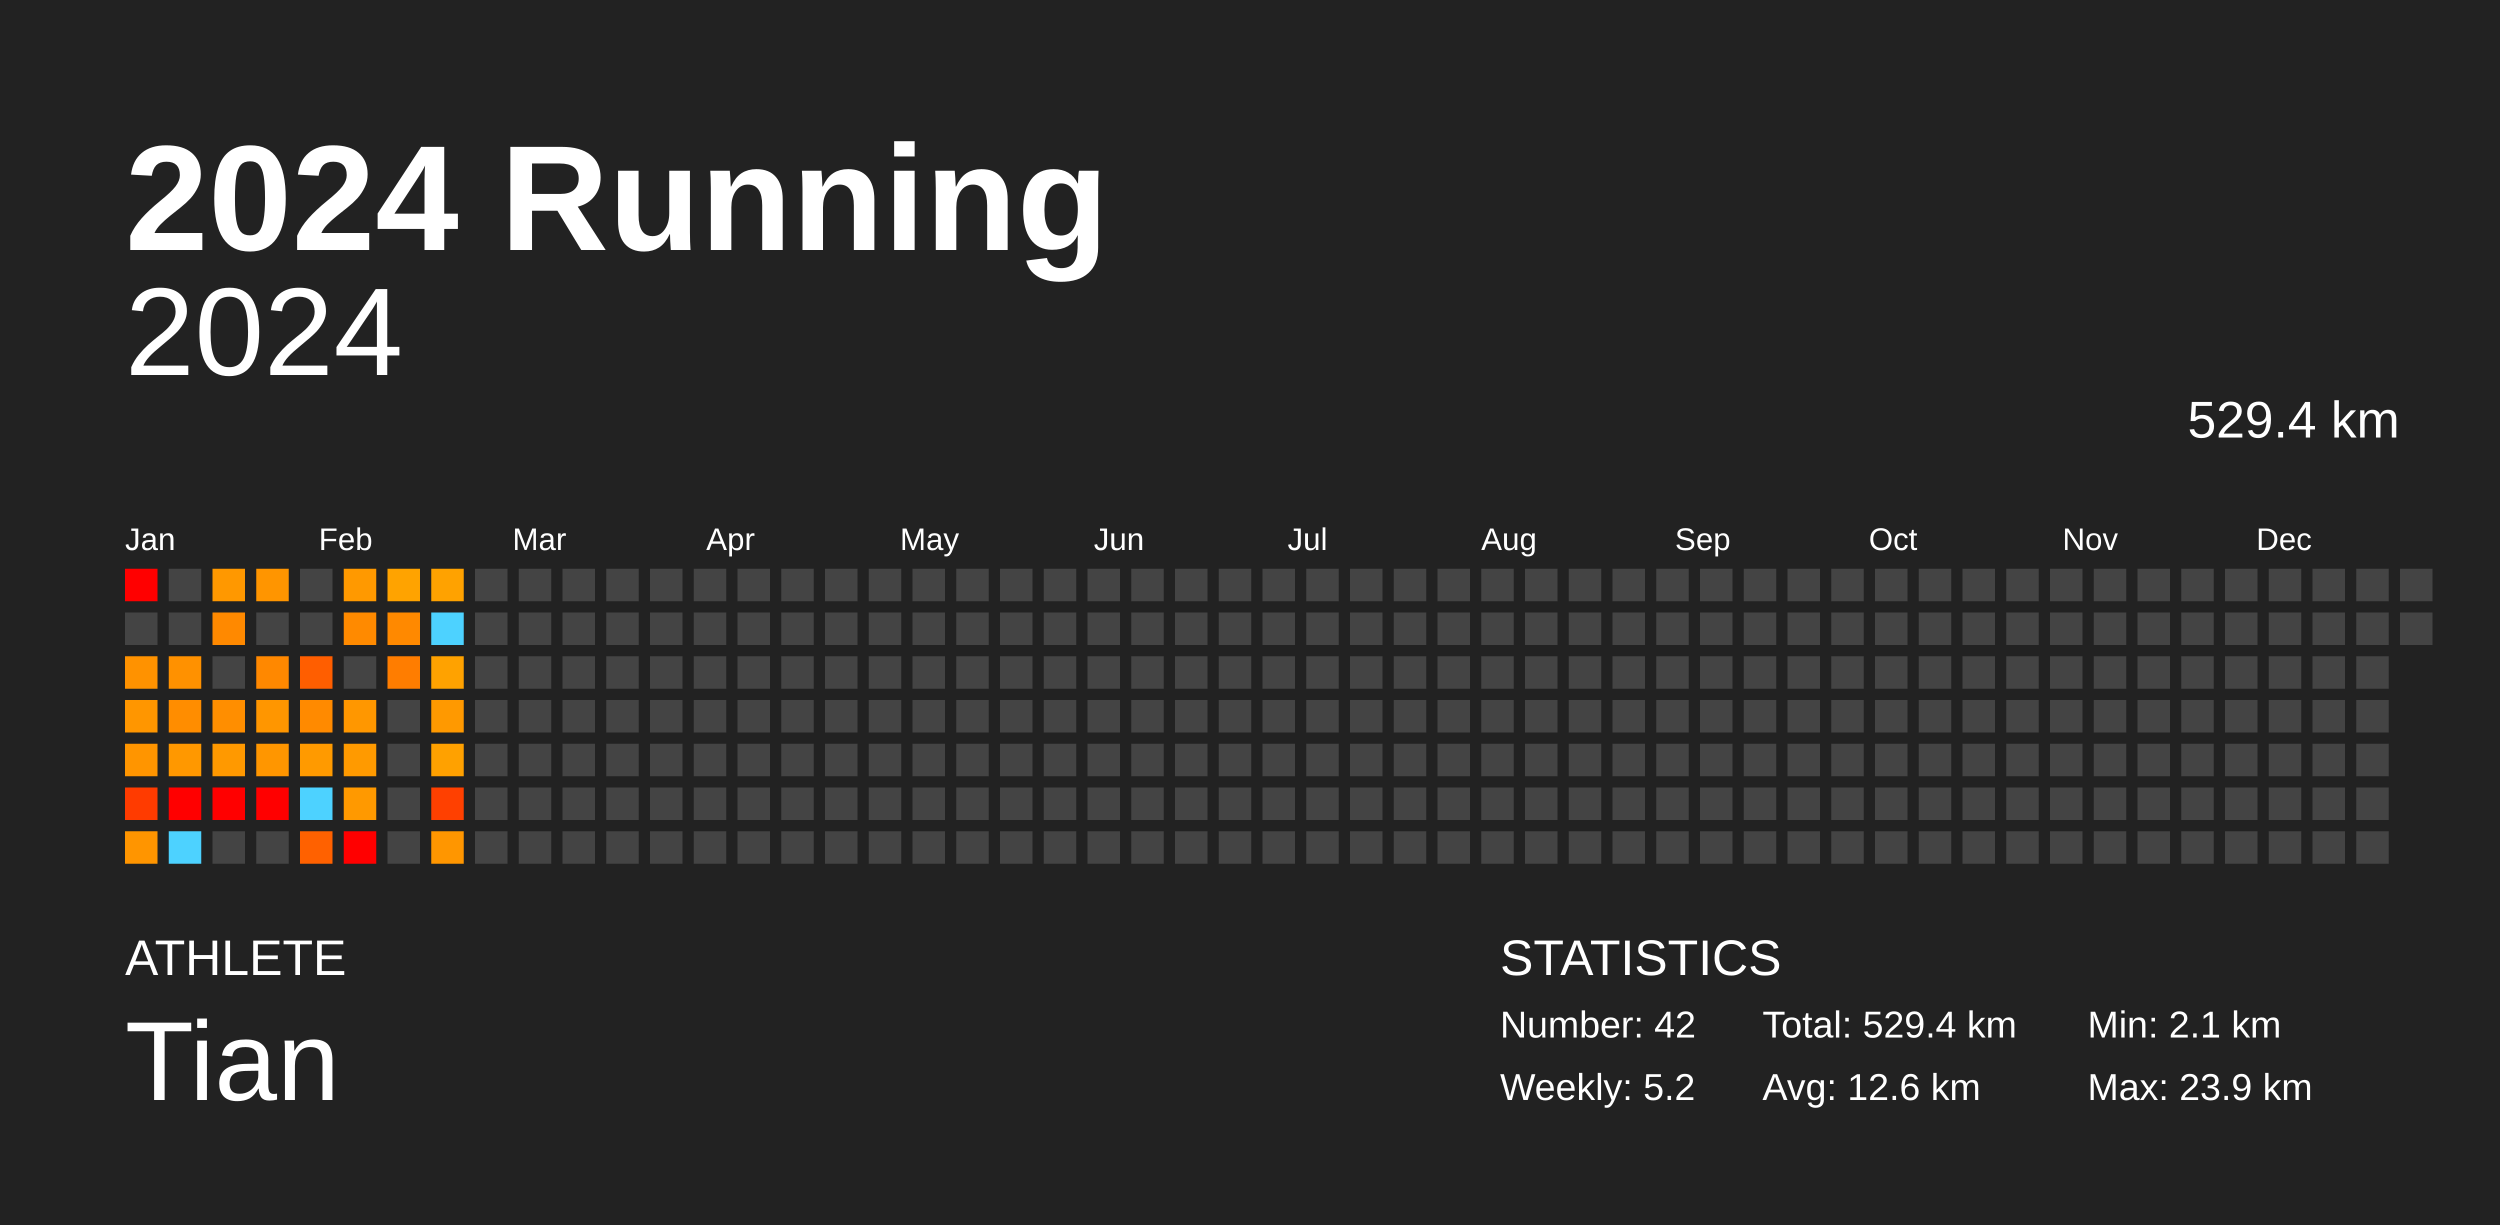
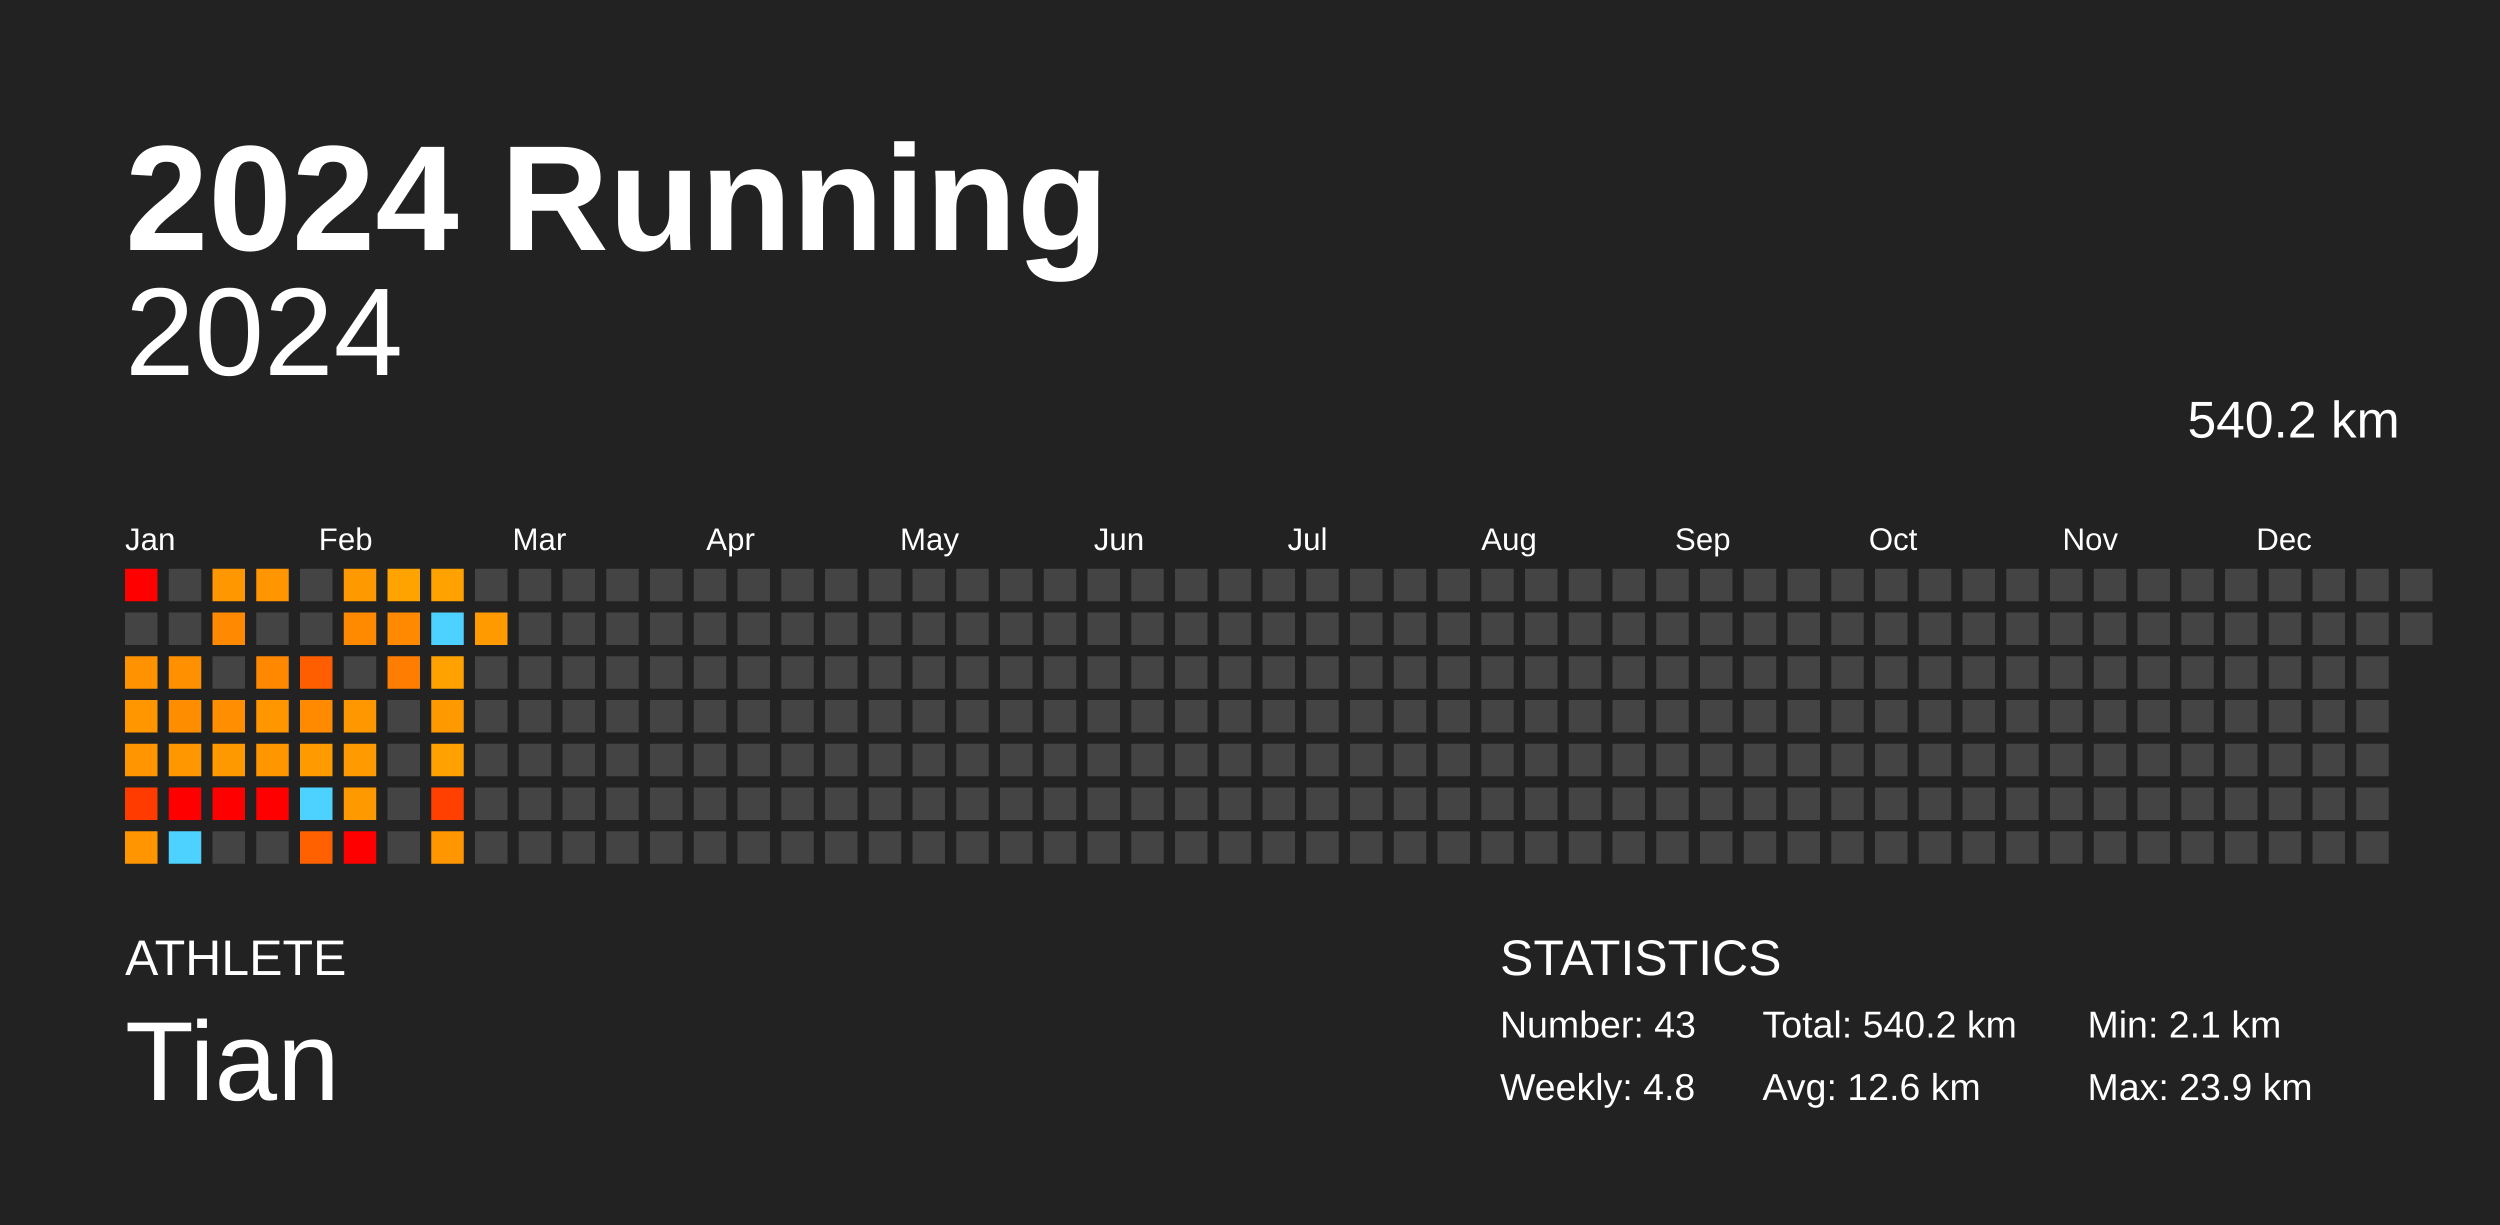
<svg xmlns="http://www.w3.org/2000/svg" baseProfile="full" height="98mm" version="1.1" viewBox="0,0,200,98" width="200mm">
  <defs />
  <rect fill="#222222" height="98" width="200" x="0" y="0" />
  <text fill="#FFFFFF" style="font-size:12px; font-family:Arial; font-weight:bold;" x="10" y="20">2024 Running</text>
  <text fill="#FFFFFF" style="font-size:4px; font-family:Arial" x="10" y="78">ATHLETE</text>
  <text fill="#FFFFFF" style="font-size:9px; font-family:Arial" x="10" y="88">Tian</text>
  <text fill="#FFFFFF" style="font-size:4px; font-family:Arial" x="120" y="78">STATISTICS</text>
-   <text fill="#FFFFFF" style="font-size:3px; font-family:Arial" x="120" y="83">Number: 42</text>
-   <text fill="#FFFFFF" style="font-size:3px; font-family:Arial" x="120" y="88">Weekly: 5.2</text>
-   <text fill="#FFFFFF" style="font-size:3px; font-family:Arial" x="141" y="83">Total: 529.4 km</text>
+   <text fill="#FFFFFF" style="font-size:3px; font-family:Arial" x="120" y="83">Number: 43</text>
+   <text fill="#FFFFFF" style="font-size:3px; font-family:Arial" x="120" y="88">Weekly: 4.8</text>
+   <text fill="#FFFFFF" style="font-size:3px; font-family:Arial" x="141" y="83">Total: 540.2 km</text>
  <text fill="#FFFFFF" style="font-size:3px; font-family:Arial" x="141" y="88">Avg: 12.6 km</text>
  <text fill="#FFFFFF" style="font-size:3px; font-family:Arial" x="167" y="83">Min: 2.1 km</text>
  <text fill="#FFFFFF" style="font-size:3px; font-family:Arial" x="167" y="88">Max: 23.9 km</text>
  <text alignment-baseline="hanging" fill="#FFFFFF" style="font-size:10.0px; font-family:Arial;" x="10" y="30">2024</text>
-   <text alignment-baseline="hanging" fill="#FFFFFF" style="font-size:4.125px; font-family:Arial;" x="175" y="35">529.4 km</text>
+   <text alignment-baseline="hanging" fill="#FFFFFF" style="font-size:4.125px; font-family:Arial;" x="175" y="35">540.2 km</text>
  <text fill="#FFFFFF" style="font-size:2.5px; font-family:Arial" x="10.0" y="44">Jan</text>
  <text fill="#FFFFFF" style="font-size:2.5px; font-family:Arial" x="25.5" y="44">Feb</text>
  <text fill="#FFFFFF" style="font-size:2.5px; font-family:Arial" x="41.0" y="44">Mar</text>
  <text fill="#FFFFFF" style="font-size:2.5px; font-family:Arial" x="56.5" y="44">Apr</text>
  <text fill="#FFFFFF" style="font-size:2.5px; font-family:Arial" x="72.0" y="44">May</text>
  <text fill="#FFFFFF" style="font-size:2.5px; font-family:Arial" x="87.5" y="44">Jun</text>
  <text fill="#FFFFFF" style="font-size:2.5px; font-family:Arial" x="103.0" y="44">Jul</text>
  <text fill="#FFFFFF" style="font-size:2.5px; font-family:Arial" x="118.5" y="44">Aug</text>
  <text fill="#FFFFFF" style="font-size:2.5px; font-family:Arial" x="134.0" y="44">Sep</text>
  <text fill="#FFFFFF" style="font-size:2.5px; font-family:Arial" x="149.5" y="44">Oct</text>
  <text fill="#FFFFFF" style="font-size:2.5px; font-family:Arial" x="165.0" y="44">Nov</text>
  <text fill="#FFFFFF" style="font-size:2.5px; font-family:Arial" x="180.5" y="44">Dec</text>
  <rect fill="red" height="2.6" width="2.6" x="10.0" y="45.5" />
  <rect fill="#444444" height="2.6" width="2.6" x="10.0" y="49.0" />
  <rect fill="#ff9200" height="2.6" width="2.6" x="10.0" y="52.5" />
  <rect fill="#ff9600" height="2.6" width="2.6" x="10.0" y="56.0" />
  <rect fill="#ff9500" height="2.6" width="2.6" x="10.0" y="59.5" />
  <rect fill="#ff3b00" height="2.6" width="2.6" x="10.0" y="63.0" />
  <rect fill="#ff9500" height="2.6" width="2.6" x="10.0" y="66.5" />
  <rect fill="#444444" height="2.6" width="2.6" x="13.5" y="45.5" />
  <rect fill="#444444" height="2.6" width="2.6" x="13.5" y="49.0" />
  <rect fill="#ff9100" height="2.6" width="2.6" x="13.5" y="52.5" />
  <rect fill="#ff8d00" height="2.6" width="2.6" x="13.5" y="56.0" />
  <rect fill="#ff9800" height="2.6" width="2.6" x="13.5" y="59.5" />
  <rect fill="red" height="2.6" width="2.6" x="13.5" y="63.0" />
  <rect fill="#4dd2ff" height="2.6" width="2.6" x="13.5" y="66.5" />
  <rect fill="#ff9800" height="2.6" width="2.6" x="17.0" y="45.5" />
  <rect fill="#ff8900" height="2.6" width="2.6" x="17.0" y="49.0" />
  <rect fill="#444444" height="2.6" width="2.6" x="17.0" y="52.5" />
  <rect fill="#ff8e00" height="2.6" width="2.6" x="17.0" y="56.0" />
  <rect fill="#ff9900" height="2.6" width="2.6" x="17.0" y="59.5" />
  <rect fill="red" height="2.6" width="2.6" x="17.0" y="63.0" />
  <rect fill="#444444" height="2.6" width="2.6" x="17.0" y="66.5" />
  <rect fill="#ff9500" height="2.6" width="2.6" x="20.5" y="45.5" />
  <rect fill="#444444" height="2.6" width="2.6" x="20.5" y="49.0" />
  <rect fill="#ff8800" height="2.6" width="2.6" x="20.5" y="52.5" />
  <rect fill="#ff9600" height="2.6" width="2.6" x="20.5" y="56.0" />
  <rect fill="#ff9600" height="2.6" width="2.6" x="20.5" y="59.5" />
  <rect fill="red" height="2.6" width="2.6" x="20.5" y="63.0" />
  <rect fill="#444444" height="2.6" width="2.6" x="20.5" y="66.5" />
  <rect fill="#444444" height="2.6" width="2.6" x="24.0" y="45.5" />
  <rect fill="#444444" height="2.6" width="2.6" x="24.0" y="49.0" />
  <rect fill="#ff5e00" height="2.6" width="2.6" x="24.0" y="52.5" />
  <rect fill="#ff8a00" height="2.6" width="2.6" x="24.0" y="56.0" />
  <rect fill="#ff9a00" height="2.6" width="2.6" x="24.0" y="59.5" />
  <rect fill="#4dd2ff" height="2.6" width="2.6" x="24.0" y="63.0" />
  <rect fill="#ff6100" height="2.6" width="2.6" x="24.0" y="66.5" />
  <rect fill="#ff9900" height="2.6" width="2.6" x="27.5" y="45.5" />
  <rect fill="#ff8a00" height="2.6" width="2.6" x="27.5" y="49.0" />
  <rect fill="#444444" height="2.6" width="2.6" x="27.5" y="52.5" />
  <rect fill="#ff9700" height="2.6" width="2.6" x="27.5" y="56.0" />
  <rect fill="#ff9a00" height="2.6" width="2.6" x="27.5" y="59.5" />
  <rect fill="#ff9900" height="2.6" width="2.6" x="27.5" y="63.0" />
  <rect fill="red" height="2.6" width="2.6" x="27.5" y="66.5" />
  <rect fill="#ffa300" height="2.6" width="2.6" x="31.0" y="45.5" />
  <rect fill="#ff8900" height="2.6" width="2.6" x="31.0" y="49.0" />
  <rect fill="#ff7d00" height="2.6" width="2.6" x="31.0" y="52.5" />
  <rect fill="#444444" height="2.6" width="2.6" x="31.0" y="56.0" />
  <rect fill="#444444" height="2.6" width="2.6" x="31.0" y="59.5" />
  <rect fill="#444444" height="2.6" width="2.6" x="31.0" y="63.0" />
  <rect fill="#444444" height="2.6" width="2.6" x="31.0" y="66.5" />
  <rect fill="#ffa200" height="2.6" width="2.6" x="34.5" y="45.5" />
  <rect fill="#4dd2ff" height="2.6" width="2.6" x="34.5" y="49.0" />
  <rect fill="#ffa200" height="2.6" width="2.6" x="34.5" y="52.5" />
  <rect fill="#ff9900" height="2.6" width="2.6" x="34.5" y="56.0" />
  <rect fill="#ffa100" height="2.6" width="2.6" x="34.5" y="59.5" />
  <rect fill="#ff4000" height="2.6" width="2.6" x="34.5" y="63.0" />
  <rect fill="#ff9600" height="2.6" width="2.6" x="34.5" y="66.5" />
  <rect fill="#444444" height="2.6" width="2.6" x="38.0" y="45.5" />
-   <rect fill="#444444" height="2.6" width="2.6" x="38.0" y="49.0" />
+   <rect fill="#ff9a00" height="2.6" width="2.6" x="38.0" y="49.0" />
  <rect fill="#444444" height="2.6" width="2.6" x="38.0" y="52.5" />
  <rect fill="#444444" height="2.6" width="2.6" x="38.0" y="56.0" />
  <rect fill="#444444" height="2.6" width="2.6" x="38.0" y="59.5" />
  <rect fill="#444444" height="2.6" width="2.6" x="38.0" y="63.0" />
  <rect fill="#444444" height="2.6" width="2.6" x="38.0" y="66.5" />
  <rect fill="#444444" height="2.6" width="2.6" x="41.5" y="45.5" />
  <rect fill="#444444" height="2.6" width="2.6" x="41.5" y="49.0" />
  <rect fill="#444444" height="2.6" width="2.6" x="41.5" y="52.5" />
  <rect fill="#444444" height="2.6" width="2.6" x="41.5" y="56.0" />
  <rect fill="#444444" height="2.6" width="2.6" x="41.5" y="59.5" />
  <rect fill="#444444" height="2.6" width="2.6" x="41.5" y="63.0" />
  <rect fill="#444444" height="2.6" width="2.6" x="41.5" y="66.5" />
  <rect fill="#444444" height="2.6" width="2.6" x="45.0" y="45.5" />
  <rect fill="#444444" height="2.6" width="2.6" x="45.0" y="49.0" />
  <rect fill="#444444" height="2.6" width="2.6" x="45.0" y="52.5" />
  <rect fill="#444444" height="2.6" width="2.6" x="45.0" y="56.0" />
  <rect fill="#444444" height="2.6" width="2.6" x="45.0" y="59.5" />
  <rect fill="#444444" height="2.6" width="2.6" x="45.0" y="63.0" />
  <rect fill="#444444" height="2.6" width="2.6" x="45.0" y="66.5" />
  <rect fill="#444444" height="2.6" width="2.6" x="48.5" y="45.5" />
  <rect fill="#444444" height="2.6" width="2.6" x="48.5" y="49.0" />
  <rect fill="#444444" height="2.6" width="2.6" x="48.5" y="52.5" />
  <rect fill="#444444" height="2.6" width="2.6" x="48.5" y="56.0" />
  <rect fill="#444444" height="2.6" width="2.6" x="48.5" y="59.5" />
  <rect fill="#444444" height="2.6" width="2.6" x="48.5" y="63.0" />
  <rect fill="#444444" height="2.6" width="2.6" x="48.5" y="66.5" />
  <rect fill="#444444" height="2.6" width="2.6" x="52.0" y="45.5" />
  <rect fill="#444444" height="2.6" width="2.6" x="52.0" y="49.0" />
  <rect fill="#444444" height="2.6" width="2.6" x="52.0" y="52.5" />
  <rect fill="#444444" height="2.6" width="2.6" x="52.0" y="56.0" />
  <rect fill="#444444" height="2.6" width="2.6" x="52.0" y="59.5" />
  <rect fill="#444444" height="2.6" width="2.6" x="52.0" y="63.0" />
  <rect fill="#444444" height="2.6" width="2.6" x="52.0" y="66.5" />
  <rect fill="#444444" height="2.6" width="2.6" x="55.5" y="45.5" />
  <rect fill="#444444" height="2.6" width="2.6" x="55.5" y="49.0" />
  <rect fill="#444444" height="2.6" width="2.6" x="55.5" y="52.5" />
  <rect fill="#444444" height="2.6" width="2.6" x="55.5" y="56.0" />
  <rect fill="#444444" height="2.6" width="2.6" x="55.5" y="59.5" />
  <rect fill="#444444" height="2.6" width="2.6" x="55.5" y="63.0" />
  <rect fill="#444444" height="2.6" width="2.6" x="55.5" y="66.5" />
  <rect fill="#444444" height="2.6" width="2.6" x="59.0" y="45.5" />
  <rect fill="#444444" height="2.6" width="2.6" x="59.0" y="49.0" />
  <rect fill="#444444" height="2.6" width="2.6" x="59.0" y="52.5" />
  <rect fill="#444444" height="2.6" width="2.6" x="59.0" y="56.0" />
  <rect fill="#444444" height="2.6" width="2.6" x="59.0" y="59.5" />
  <rect fill="#444444" height="2.6" width="2.6" x="59.0" y="63.0" />
  <rect fill="#444444" height="2.6" width="2.6" x="59.0" y="66.5" />
  <rect fill="#444444" height="2.6" width="2.6" x="62.5" y="45.5" />
  <rect fill="#444444" height="2.6" width="2.6" x="62.5" y="49.0" />
  <rect fill="#444444" height="2.6" width="2.6" x="62.5" y="52.5" />
  <rect fill="#444444" height="2.6" width="2.6" x="62.5" y="56.0" />
  <rect fill="#444444" height="2.6" width="2.6" x="62.5" y="59.5" />
  <rect fill="#444444" height="2.6" width="2.6" x="62.5" y="63.0" />
  <rect fill="#444444" height="2.6" width="2.6" x="62.5" y="66.5" />
  <rect fill="#444444" height="2.6" width="2.6" x="66.0" y="45.5" />
  <rect fill="#444444" height="2.6" width="2.6" x="66.0" y="49.0" />
  <rect fill="#444444" height="2.6" width="2.6" x="66.0" y="52.5" />
  <rect fill="#444444" height="2.6" width="2.6" x="66.0" y="56.0" />
  <rect fill="#444444" height="2.6" width="2.6" x="66.0" y="59.5" />
  <rect fill="#444444" height="2.6" width="2.6" x="66.0" y="63.0" />
  <rect fill="#444444" height="2.6" width="2.6" x="66.0" y="66.5" />
  <rect fill="#444444" height="2.6" width="2.6" x="69.5" y="45.5" />
  <rect fill="#444444" height="2.6" width="2.6" x="69.5" y="49.0" />
  <rect fill="#444444" height="2.6" width="2.6" x="69.5" y="52.5" />
  <rect fill="#444444" height="2.6" width="2.6" x="69.5" y="56.0" />
  <rect fill="#444444" height="2.6" width="2.6" x="69.5" y="59.5" />
  <rect fill="#444444" height="2.6" width="2.6" x="69.5" y="63.0" />
  <rect fill="#444444" height="2.6" width="2.6" x="69.5" y="66.5" />
  <rect fill="#444444" height="2.6" width="2.6" x="73.0" y="45.5" />
  <rect fill="#444444" height="2.6" width="2.6" x="73.0" y="49.0" />
  <rect fill="#444444" height="2.6" width="2.6" x="73.0" y="52.5" />
  <rect fill="#444444" height="2.6" width="2.6" x="73.0" y="56.0" />
  <rect fill="#444444" height="2.6" width="2.6" x="73.0" y="59.5" />
  <rect fill="#444444" height="2.6" width="2.6" x="73.0" y="63.0" />
  <rect fill="#444444" height="2.6" width="2.6" x="73.0" y="66.5" />
  <rect fill="#444444" height="2.6" width="2.6" x="76.5" y="45.5" />
  <rect fill="#444444" height="2.6" width="2.6" x="76.5" y="49.0" />
  <rect fill="#444444" height="2.6" width="2.6" x="76.5" y="52.5" />
  <rect fill="#444444" height="2.6" width="2.6" x="76.5" y="56.0" />
  <rect fill="#444444" height="2.6" width="2.6" x="76.5" y="59.5" />
  <rect fill="#444444" height="2.6" width="2.6" x="76.5" y="63.0" />
  <rect fill="#444444" height="2.6" width="2.6" x="76.5" y="66.5" />
  <rect fill="#444444" height="2.6" width="2.6" x="80.0" y="45.5" />
  <rect fill="#444444" height="2.6" width="2.6" x="80.0" y="49.0" />
  <rect fill="#444444" height="2.6" width="2.6" x="80.0" y="52.5" />
  <rect fill="#444444" height="2.6" width="2.6" x="80.0" y="56.0" />
  <rect fill="#444444" height="2.6" width="2.6" x="80.0" y="59.5" />
  <rect fill="#444444" height="2.6" width="2.6" x="80.0" y="63.0" />
  <rect fill="#444444" height="2.6" width="2.6" x="80.0" y="66.5" />
  <rect fill="#444444" height="2.6" width="2.6" x="83.5" y="45.5" />
  <rect fill="#444444" height="2.6" width="2.6" x="83.5" y="49.0" />
  <rect fill="#444444" height="2.6" width="2.6" x="83.5" y="52.5" />
  <rect fill="#444444" height="2.6" width="2.6" x="83.5" y="56.0" />
  <rect fill="#444444" height="2.6" width="2.6" x="83.5" y="59.5" />
  <rect fill="#444444" height="2.6" width="2.6" x="83.5" y="63.0" />
  <rect fill="#444444" height="2.6" width="2.6" x="83.5" y="66.5" />
  <rect fill="#444444" height="2.6" width="2.6" x="87.0" y="45.5" />
  <rect fill="#444444" height="2.6" width="2.6" x="87.0" y="49.0" />
  <rect fill="#444444" height="2.6" width="2.6" x="87.0" y="52.5" />
  <rect fill="#444444" height="2.6" width="2.6" x="87.0" y="56.0" />
  <rect fill="#444444" height="2.6" width="2.6" x="87.0" y="59.5" />
  <rect fill="#444444" height="2.6" width="2.6" x="87.0" y="63.0" />
  <rect fill="#444444" height="2.6" width="2.6" x="87.0" y="66.5" />
  <rect fill="#444444" height="2.6" width="2.6" x="90.5" y="45.5" />
  <rect fill="#444444" height="2.6" width="2.6" x="90.5" y="49.0" />
  <rect fill="#444444" height="2.6" width="2.6" x="90.5" y="52.5" />
  <rect fill="#444444" height="2.6" width="2.6" x="90.5" y="56.0" />
  <rect fill="#444444" height="2.6" width="2.6" x="90.5" y="59.5" />
  <rect fill="#444444" height="2.6" width="2.6" x="90.5" y="63.0" />
  <rect fill="#444444" height="2.6" width="2.6" x="90.5" y="66.5" />
  <rect fill="#444444" height="2.6" width="2.6" x="94.0" y="45.5" />
  <rect fill="#444444" height="2.6" width="2.6" x="94.0" y="49.0" />
  <rect fill="#444444" height="2.6" width="2.6" x="94.0" y="52.5" />
  <rect fill="#444444" height="2.6" width="2.6" x="94.0" y="56.0" />
  <rect fill="#444444" height="2.6" width="2.6" x="94.0" y="59.5" />
  <rect fill="#444444" height="2.6" width="2.6" x="94.0" y="63.0" />
  <rect fill="#444444" height="2.6" width="2.6" x="94.0" y="66.5" />
  <rect fill="#444444" height="2.6" width="2.6" x="97.5" y="45.5" />
  <rect fill="#444444" height="2.6" width="2.6" x="97.5" y="49.0" />
  <rect fill="#444444" height="2.6" width="2.6" x="97.5" y="52.5" />
  <rect fill="#444444" height="2.6" width="2.6" x="97.5" y="56.0" />
  <rect fill="#444444" height="2.6" width="2.6" x="97.5" y="59.5" />
  <rect fill="#444444" height="2.6" width="2.6" x="97.5" y="63.0" />
  <rect fill="#444444" height="2.6" width="2.6" x="97.5" y="66.5" />
  <rect fill="#444444" height="2.6" width="2.6" x="101.0" y="45.5" />
  <rect fill="#444444" height="2.6" width="2.6" x="101.0" y="49.0" />
  <rect fill="#444444" height="2.6" width="2.6" x="101.0" y="52.5" />
  <rect fill="#444444" height="2.6" width="2.6" x="101.0" y="56.0" />
  <rect fill="#444444" height="2.6" width="2.6" x="101.0" y="59.5" />
  <rect fill="#444444" height="2.6" width="2.6" x="101.0" y="63.0" />
  <rect fill="#444444" height="2.6" width="2.6" x="101.0" y="66.5" />
  <rect fill="#444444" height="2.6" width="2.6" x="104.5" y="45.5" />
  <rect fill="#444444" height="2.6" width="2.6" x="104.5" y="49.0" />
  <rect fill="#444444" height="2.6" width="2.6" x="104.5" y="52.5" />
  <rect fill="#444444" height="2.6" width="2.6" x="104.5" y="56.0" />
  <rect fill="#444444" height="2.6" width="2.6" x="104.5" y="59.5" />
  <rect fill="#444444" height="2.6" width="2.6" x="104.5" y="63.0" />
  <rect fill="#444444" height="2.6" width="2.6" x="104.5" y="66.5" />
  <rect fill="#444444" height="2.6" width="2.6" x="108.0" y="45.5" />
  <rect fill="#444444" height="2.6" width="2.6" x="108.0" y="49.0" />
  <rect fill="#444444" height="2.6" width="2.6" x="108.0" y="52.5" />
  <rect fill="#444444" height="2.6" width="2.6" x="108.0" y="56.0" />
  <rect fill="#444444" height="2.6" width="2.6" x="108.0" y="59.5" />
  <rect fill="#444444" height="2.6" width="2.6" x="108.0" y="63.0" />
  <rect fill="#444444" height="2.6" width="2.6" x="108.0" y="66.5" />
  <rect fill="#444444" height="2.6" width="2.6" x="111.5" y="45.5" />
  <rect fill="#444444" height="2.6" width="2.6" x="111.5" y="49.0" />
  <rect fill="#444444" height="2.6" width="2.6" x="111.5" y="52.5" />
  <rect fill="#444444" height="2.6" width="2.6" x="111.5" y="56.0" />
  <rect fill="#444444" height="2.6" width="2.6" x="111.5" y="59.5" />
  <rect fill="#444444" height="2.6" width="2.6" x="111.5" y="63.0" />
  <rect fill="#444444" height="2.6" width="2.6" x="111.5" y="66.5" />
  <rect fill="#444444" height="2.6" width="2.6" x="115.0" y="45.5" />
  <rect fill="#444444" height="2.6" width="2.6" x="115.0" y="49.0" />
  <rect fill="#444444" height="2.6" width="2.6" x="115.0" y="52.5" />
  <rect fill="#444444" height="2.6" width="2.6" x="115.0" y="56.0" />
  <rect fill="#444444" height="2.6" width="2.6" x="115.0" y="59.5" />
  <rect fill="#444444" height="2.6" width="2.6" x="115.0" y="63.0" />
  <rect fill="#444444" height="2.6" width="2.6" x="115.0" y="66.5" />
  <rect fill="#444444" height="2.6" width="2.6" x="118.5" y="45.5" />
  <rect fill="#444444" height="2.6" width="2.6" x="118.5" y="49.0" />
  <rect fill="#444444" height="2.6" width="2.6" x="118.5" y="52.5" />
  <rect fill="#444444" height="2.6" width="2.6" x="118.5" y="56.0" />
  <rect fill="#444444" height="2.6" width="2.6" x="118.5" y="59.5" />
  <rect fill="#444444" height="2.6" width="2.6" x="118.5" y="63.0" />
  <rect fill="#444444" height="2.6" width="2.6" x="118.5" y="66.5" />
  <rect fill="#444444" height="2.6" width="2.6" x="122.0" y="45.5" />
  <rect fill="#444444" height="2.6" width="2.6" x="122.0" y="49.0" />
  <rect fill="#444444" height="2.6" width="2.6" x="122.0" y="52.5" />
  <rect fill="#444444" height="2.6" width="2.6" x="122.0" y="56.0" />
  <rect fill="#444444" height="2.6" width="2.6" x="122.0" y="59.5" />
  <rect fill="#444444" height="2.6" width="2.6" x="122.0" y="63.0" />
  <rect fill="#444444" height="2.6" width="2.6" x="122.0" y="66.5" />
  <rect fill="#444444" height="2.6" width="2.6" x="125.5" y="45.5" />
  <rect fill="#444444" height="2.6" width="2.6" x="125.5" y="49.0" />
  <rect fill="#444444" height="2.6" width="2.6" x="125.5" y="52.5" />
  <rect fill="#444444" height="2.6" width="2.6" x="125.5" y="56.0" />
  <rect fill="#444444" height="2.6" width="2.6" x="125.5" y="59.5" />
  <rect fill="#444444" height="2.6" width="2.6" x="125.5" y="63.0" />
  <rect fill="#444444" height="2.6" width="2.6" x="125.5" y="66.5" />
  <rect fill="#444444" height="2.6" width="2.6" x="129.0" y="45.5" />
  <rect fill="#444444" height="2.6" width="2.6" x="129.0" y="49.0" />
  <rect fill="#444444" height="2.6" width="2.6" x="129.0" y="52.5" />
  <rect fill="#444444" height="2.6" width="2.6" x="129.0" y="56.0" />
  <rect fill="#444444" height="2.6" width="2.6" x="129.0" y="59.5" />
  <rect fill="#444444" height="2.6" width="2.6" x="129.0" y="63.0" />
  <rect fill="#444444" height="2.6" width="2.6" x="129.0" y="66.5" />
  <rect fill="#444444" height="2.6" width="2.6" x="132.5" y="45.5" />
  <rect fill="#444444" height="2.6" width="2.6" x="132.5" y="49.0" />
  <rect fill="#444444" height="2.6" width="2.6" x="132.5" y="52.5" />
  <rect fill="#444444" height="2.6" width="2.6" x="132.5" y="56.0" />
  <rect fill="#444444" height="2.6" width="2.6" x="132.5" y="59.5" />
  <rect fill="#444444" height="2.6" width="2.6" x="132.5" y="63.0" />
  <rect fill="#444444" height="2.6" width="2.6" x="132.5" y="66.5" />
  <rect fill="#444444" height="2.6" width="2.6" x="136.0" y="45.5" />
  <rect fill="#444444" height="2.6" width="2.6" x="136.0" y="49.0" />
  <rect fill="#444444" height="2.6" width="2.6" x="136.0" y="52.5" />
  <rect fill="#444444" height="2.6" width="2.6" x="136.0" y="56.0" />
  <rect fill="#444444" height="2.6" width="2.6" x="136.0" y="59.5" />
  <rect fill="#444444" height="2.6" width="2.6" x="136.0" y="63.0" />
  <rect fill="#444444" height="2.6" width="2.6" x="136.0" y="66.5" />
  <rect fill="#444444" height="2.6" width="2.6" x="139.5" y="45.5" />
  <rect fill="#444444" height="2.6" width="2.6" x="139.5" y="49.0" />
  <rect fill="#444444" height="2.6" width="2.6" x="139.5" y="52.5" />
  <rect fill="#444444" height="2.6" width="2.6" x="139.5" y="56.0" />
  <rect fill="#444444" height="2.6" width="2.6" x="139.5" y="59.5" />
  <rect fill="#444444" height="2.6" width="2.6" x="139.5" y="63.0" />
  <rect fill="#444444" height="2.6" width="2.6" x="139.5" y="66.5" />
  <rect fill="#444444" height="2.6" width="2.6" x="143.0" y="45.5" />
  <rect fill="#444444" height="2.6" width="2.6" x="143.0" y="49.0" />
  <rect fill="#444444" height="2.6" width="2.6" x="143.0" y="52.5" />
  <rect fill="#444444" height="2.6" width="2.6" x="143.0" y="56.0" />
  <rect fill="#444444" height="2.6" width="2.6" x="143.0" y="59.5" />
  <rect fill="#444444" height="2.6" width="2.6" x="143.0" y="63.0" />
  <rect fill="#444444" height="2.6" width="2.6" x="143.0" y="66.5" />
  <rect fill="#444444" height="2.6" width="2.6" x="146.5" y="45.5" />
  <rect fill="#444444" height="2.6" width="2.6" x="146.5" y="49.0" />
  <rect fill="#444444" height="2.6" width="2.6" x="146.5" y="52.5" />
  <rect fill="#444444" height="2.6" width="2.6" x="146.5" y="56.0" />
  <rect fill="#444444" height="2.6" width="2.6" x="146.5" y="59.5" />
  <rect fill="#444444" height="2.6" width="2.6" x="146.5" y="63.0" />
  <rect fill="#444444" height="2.6" width="2.6" x="146.5" y="66.5" />
  <rect fill="#444444" height="2.6" width="2.6" x="150.0" y="45.5" />
  <rect fill="#444444" height="2.6" width="2.6" x="150.0" y="49.0" />
  <rect fill="#444444" height="2.6" width="2.6" x="150.0" y="52.5" />
  <rect fill="#444444" height="2.6" width="2.6" x="150.0" y="56.0" />
  <rect fill="#444444" height="2.6" width="2.6" x="150.0" y="59.5" />
  <rect fill="#444444" height="2.6" width="2.6" x="150.0" y="63.0" />
  <rect fill="#444444" height="2.6" width="2.6" x="150.0" y="66.5" />
  <rect fill="#444444" height="2.6" width="2.6" x="153.5" y="45.5" />
  <rect fill="#444444" height="2.6" width="2.6" x="153.5" y="49.0" />
  <rect fill="#444444" height="2.6" width="2.6" x="153.5" y="52.5" />
  <rect fill="#444444" height="2.6" width="2.6" x="153.5" y="56.0" />
  <rect fill="#444444" height="2.6" width="2.6" x="153.5" y="59.5" />
  <rect fill="#444444" height="2.6" width="2.6" x="153.5" y="63.0" />
  <rect fill="#444444" height="2.6" width="2.6" x="153.5" y="66.5" />
  <rect fill="#444444" height="2.6" width="2.6" x="157.0" y="45.5" />
  <rect fill="#444444" height="2.6" width="2.6" x="157.0" y="49.0" />
  <rect fill="#444444" height="2.6" width="2.6" x="157.0" y="52.5" />
  <rect fill="#444444" height="2.6" width="2.6" x="157.0" y="56.0" />
  <rect fill="#444444" height="2.6" width="2.6" x="157.0" y="59.5" />
  <rect fill="#444444" height="2.6" width="2.6" x="157.0" y="63.0" />
  <rect fill="#444444" height="2.6" width="2.6" x="157.0" y="66.5" />
  <rect fill="#444444" height="2.6" width="2.6" x="160.5" y="45.5" />
  <rect fill="#444444" height="2.6" width="2.6" x="160.5" y="49.0" />
  <rect fill="#444444" height="2.6" width="2.6" x="160.5" y="52.5" />
  <rect fill="#444444" height="2.6" width="2.6" x="160.5" y="56.0" />
  <rect fill="#444444" height="2.6" width="2.6" x="160.5" y="59.5" />
  <rect fill="#444444" height="2.6" width="2.6" x="160.5" y="63.0" />
  <rect fill="#444444" height="2.6" width="2.6" x="160.5" y="66.5" />
  <rect fill="#444444" height="2.6" width="2.6" x="164.0" y="45.5" />
  <rect fill="#444444" height="2.6" width="2.6" x="164.0" y="49.0" />
  <rect fill="#444444" height="2.6" width="2.6" x="164.0" y="52.5" />
  <rect fill="#444444" height="2.6" width="2.6" x="164.0" y="56.0" />
  <rect fill="#444444" height="2.6" width="2.6" x="164.0" y="59.5" />
  <rect fill="#444444" height="2.6" width="2.6" x="164.0" y="63.0" />
  <rect fill="#444444" height="2.6" width="2.6" x="164.0" y="66.5" />
  <rect fill="#444444" height="2.6" width="2.6" x="167.5" y="45.5" />
  <rect fill="#444444" height="2.6" width="2.6" x="167.5" y="49.0" />
  <rect fill="#444444" height="2.6" width="2.6" x="167.5" y="52.5" />
  <rect fill="#444444" height="2.6" width="2.6" x="167.5" y="56.0" />
  <rect fill="#444444" height="2.6" width="2.6" x="167.5" y="59.5" />
  <rect fill="#444444" height="2.6" width="2.6" x="167.5" y="63.0" />
  <rect fill="#444444" height="2.6" width="2.6" x="167.5" y="66.5" />
  <rect fill="#444444" height="2.6" width="2.6" x="171.0" y="45.5" />
  <rect fill="#444444" height="2.6" width="2.6" x="171.0" y="49.0" />
  <rect fill="#444444" height="2.6" width="2.6" x="171.0" y="52.5" />
  <rect fill="#444444" height="2.6" width="2.6" x="171.0" y="56.0" />
  <rect fill="#444444" height="2.6" width="2.6" x="171.0" y="59.5" />
  <rect fill="#444444" height="2.6" width="2.6" x="171.0" y="63.0" />
  <rect fill="#444444" height="2.6" width="2.6" x="171.0" y="66.5" />
  <rect fill="#444444" height="2.6" width="2.6" x="174.5" y="45.5" />
  <rect fill="#444444" height="2.6" width="2.6" x="174.5" y="49.0" />
  <rect fill="#444444" height="2.6" width="2.6" x="174.5" y="52.5" />
  <rect fill="#444444" height="2.6" width="2.6" x="174.5" y="56.0" />
  <rect fill="#444444" height="2.6" width="2.6" x="174.5" y="59.5" />
  <rect fill="#444444" height="2.6" width="2.6" x="174.5" y="63.0" />
  <rect fill="#444444" height="2.6" width="2.6" x="174.5" y="66.5" />
  <rect fill="#444444" height="2.6" width="2.6" x="178.0" y="45.5" />
  <rect fill="#444444" height="2.6" width="2.6" x="178.0" y="49.0" />
  <rect fill="#444444" height="2.6" width="2.6" x="178.0" y="52.5" />
  <rect fill="#444444" height="2.6" width="2.6" x="178.0" y="56.0" />
  <rect fill="#444444" height="2.6" width="2.6" x="178.0" y="59.5" />
  <rect fill="#444444" height="2.6" width="2.6" x="178.0" y="63.0" />
  <rect fill="#444444" height="2.6" width="2.6" x="178.0" y="66.5" />
  <rect fill="#444444" height="2.6" width="2.6" x="181.5" y="45.5" />
  <rect fill="#444444" height="2.6" width="2.6" x="181.5" y="49.0" />
  <rect fill="#444444" height="2.6" width="2.6" x="181.5" y="52.5" />
  <rect fill="#444444" height="2.6" width="2.6" x="181.5" y="56.0" />
  <rect fill="#444444" height="2.6" width="2.6" x="181.5" y="59.5" />
  <rect fill="#444444" height="2.6" width="2.6" x="181.5" y="63.0" />
  <rect fill="#444444" height="2.6" width="2.6" x="181.5" y="66.5" />
  <rect fill="#444444" height="2.6" width="2.6" x="185.0" y="45.5" />
  <rect fill="#444444" height="2.6" width="2.6" x="185.0" y="49.0" />
  <rect fill="#444444" height="2.6" width="2.6" x="185.0" y="52.5" />
  <rect fill="#444444" height="2.6" width="2.6" x="185.0" y="56.0" />
  <rect fill="#444444" height="2.6" width="2.6" x="185.0" y="59.5" />
  <rect fill="#444444" height="2.6" width="2.6" x="185.0" y="63.0" />
  <rect fill="#444444" height="2.6" width="2.6" x="185.0" y="66.5" />
  <rect fill="#444444" height="2.6" width="2.6" x="188.5" y="45.5" />
  <rect fill="#444444" height="2.6" width="2.6" x="188.5" y="49.0" />
  <rect fill="#444444" height="2.6" width="2.6" x="188.5" y="52.5" />
  <rect fill="#444444" height="2.6" width="2.6" x="188.5" y="56.0" />
  <rect fill="#444444" height="2.6" width="2.6" x="188.5" y="59.5" />
  <rect fill="#444444" height="2.6" width="2.6" x="188.5" y="63.0" />
  <rect fill="#444444" height="2.6" width="2.6" x="188.5" y="66.5" />
  <rect fill="#444444" height="2.6" width="2.6" x="192.0" y="45.5" />
  <rect fill="#444444" height="2.6" width="2.6" x="192.0" y="49.0" />
</svg>
